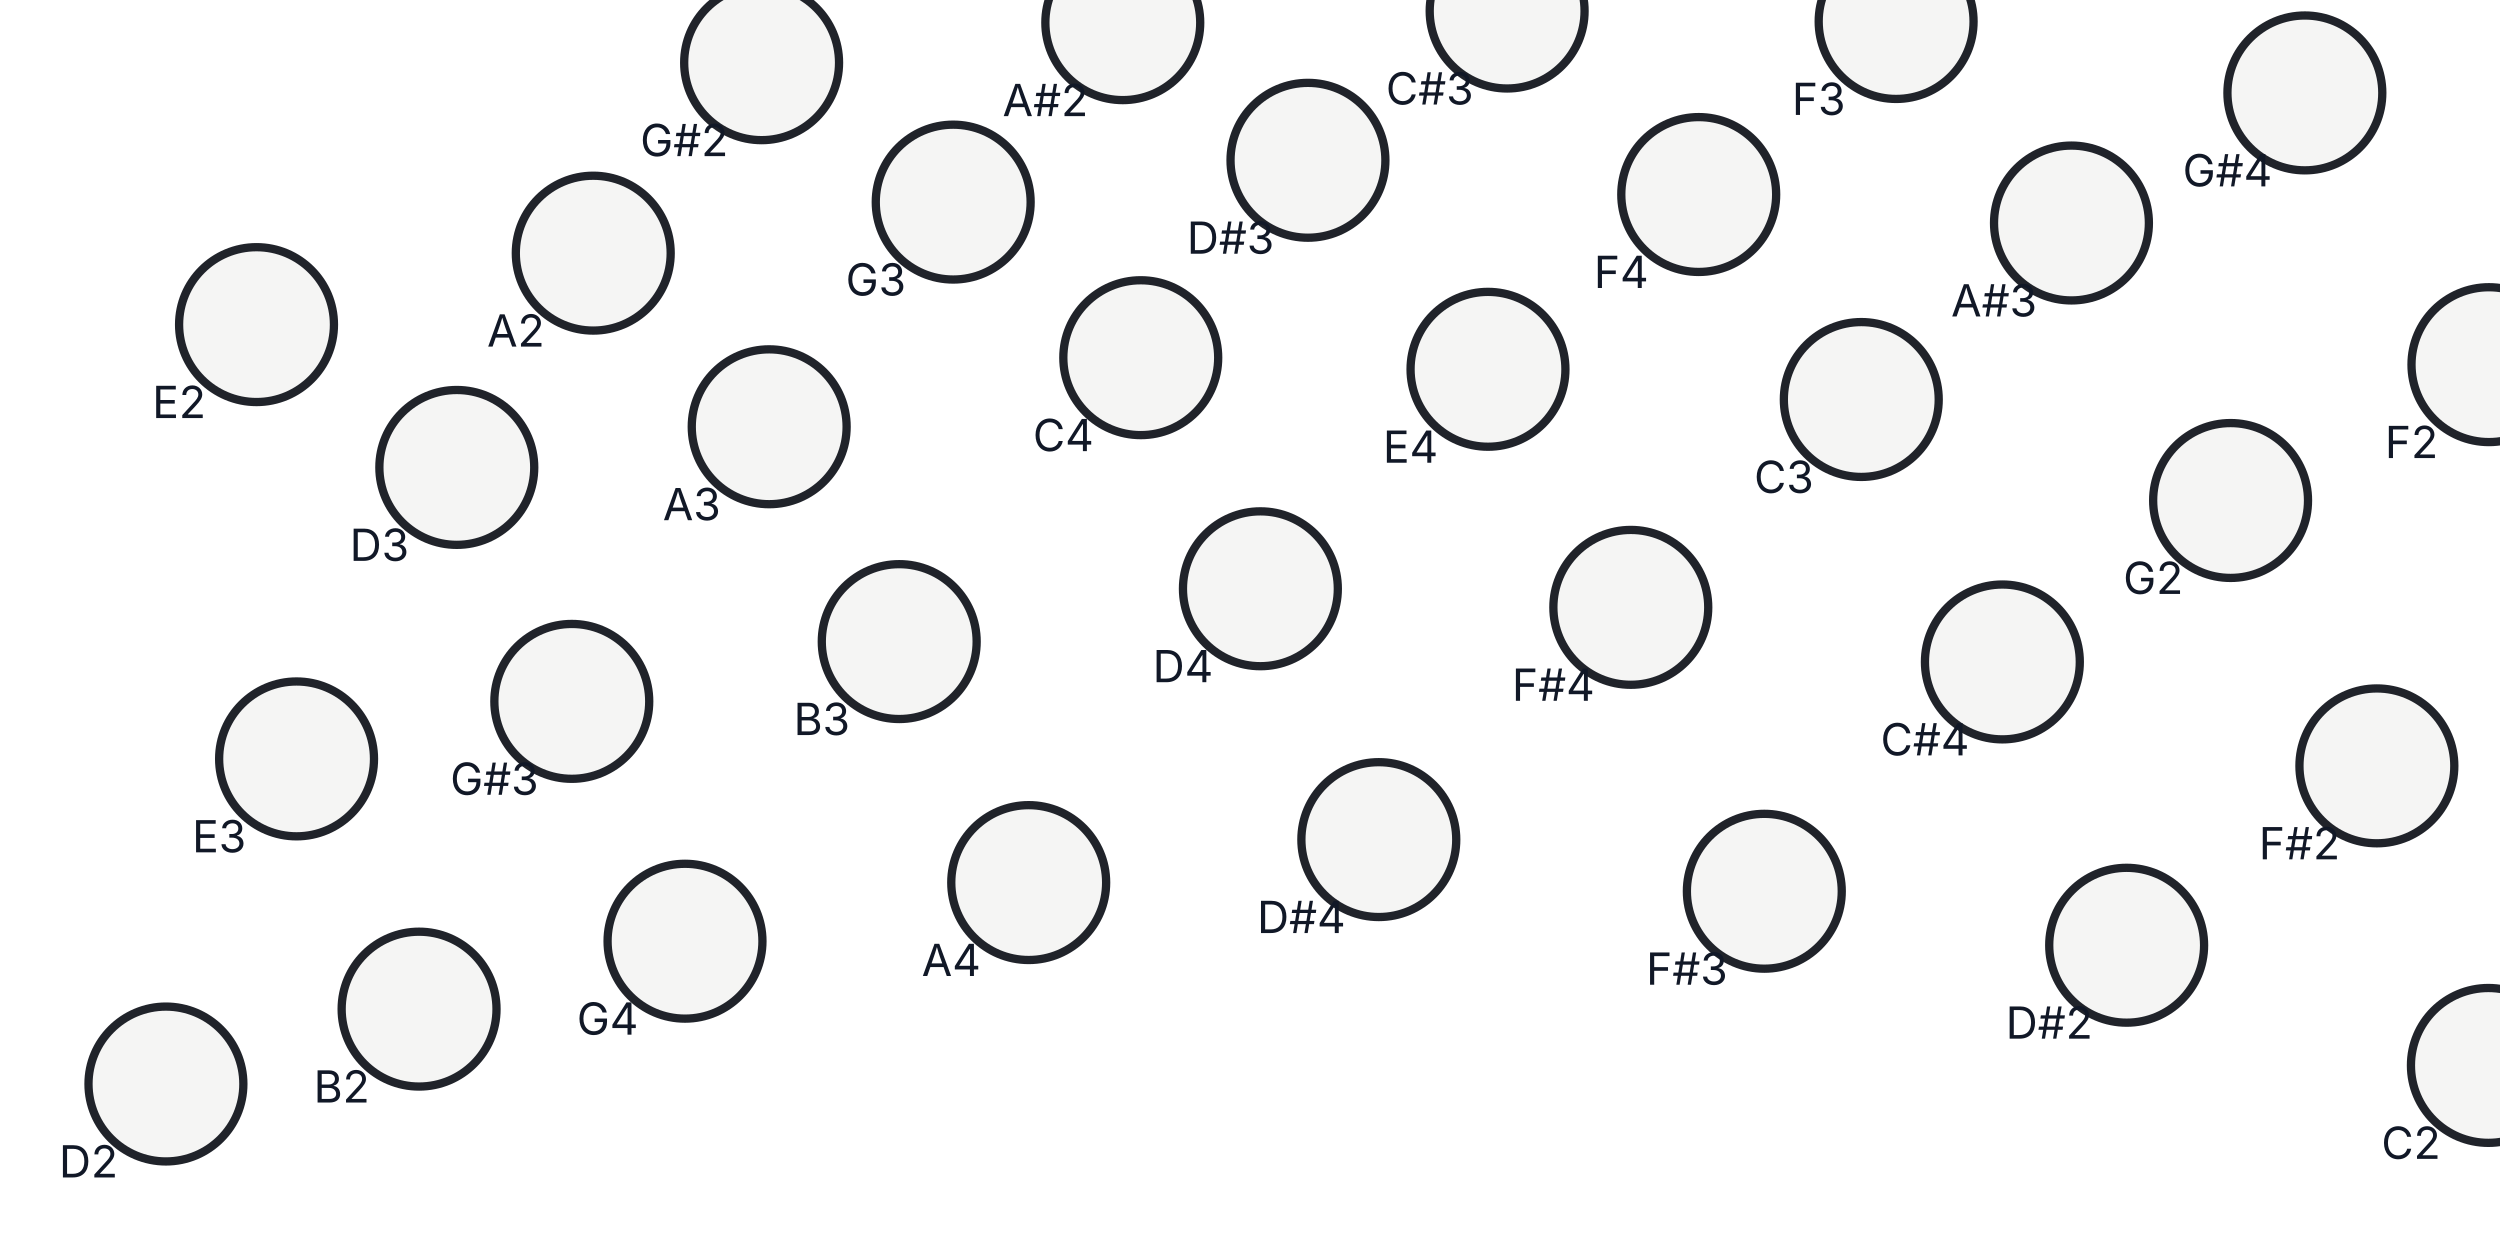
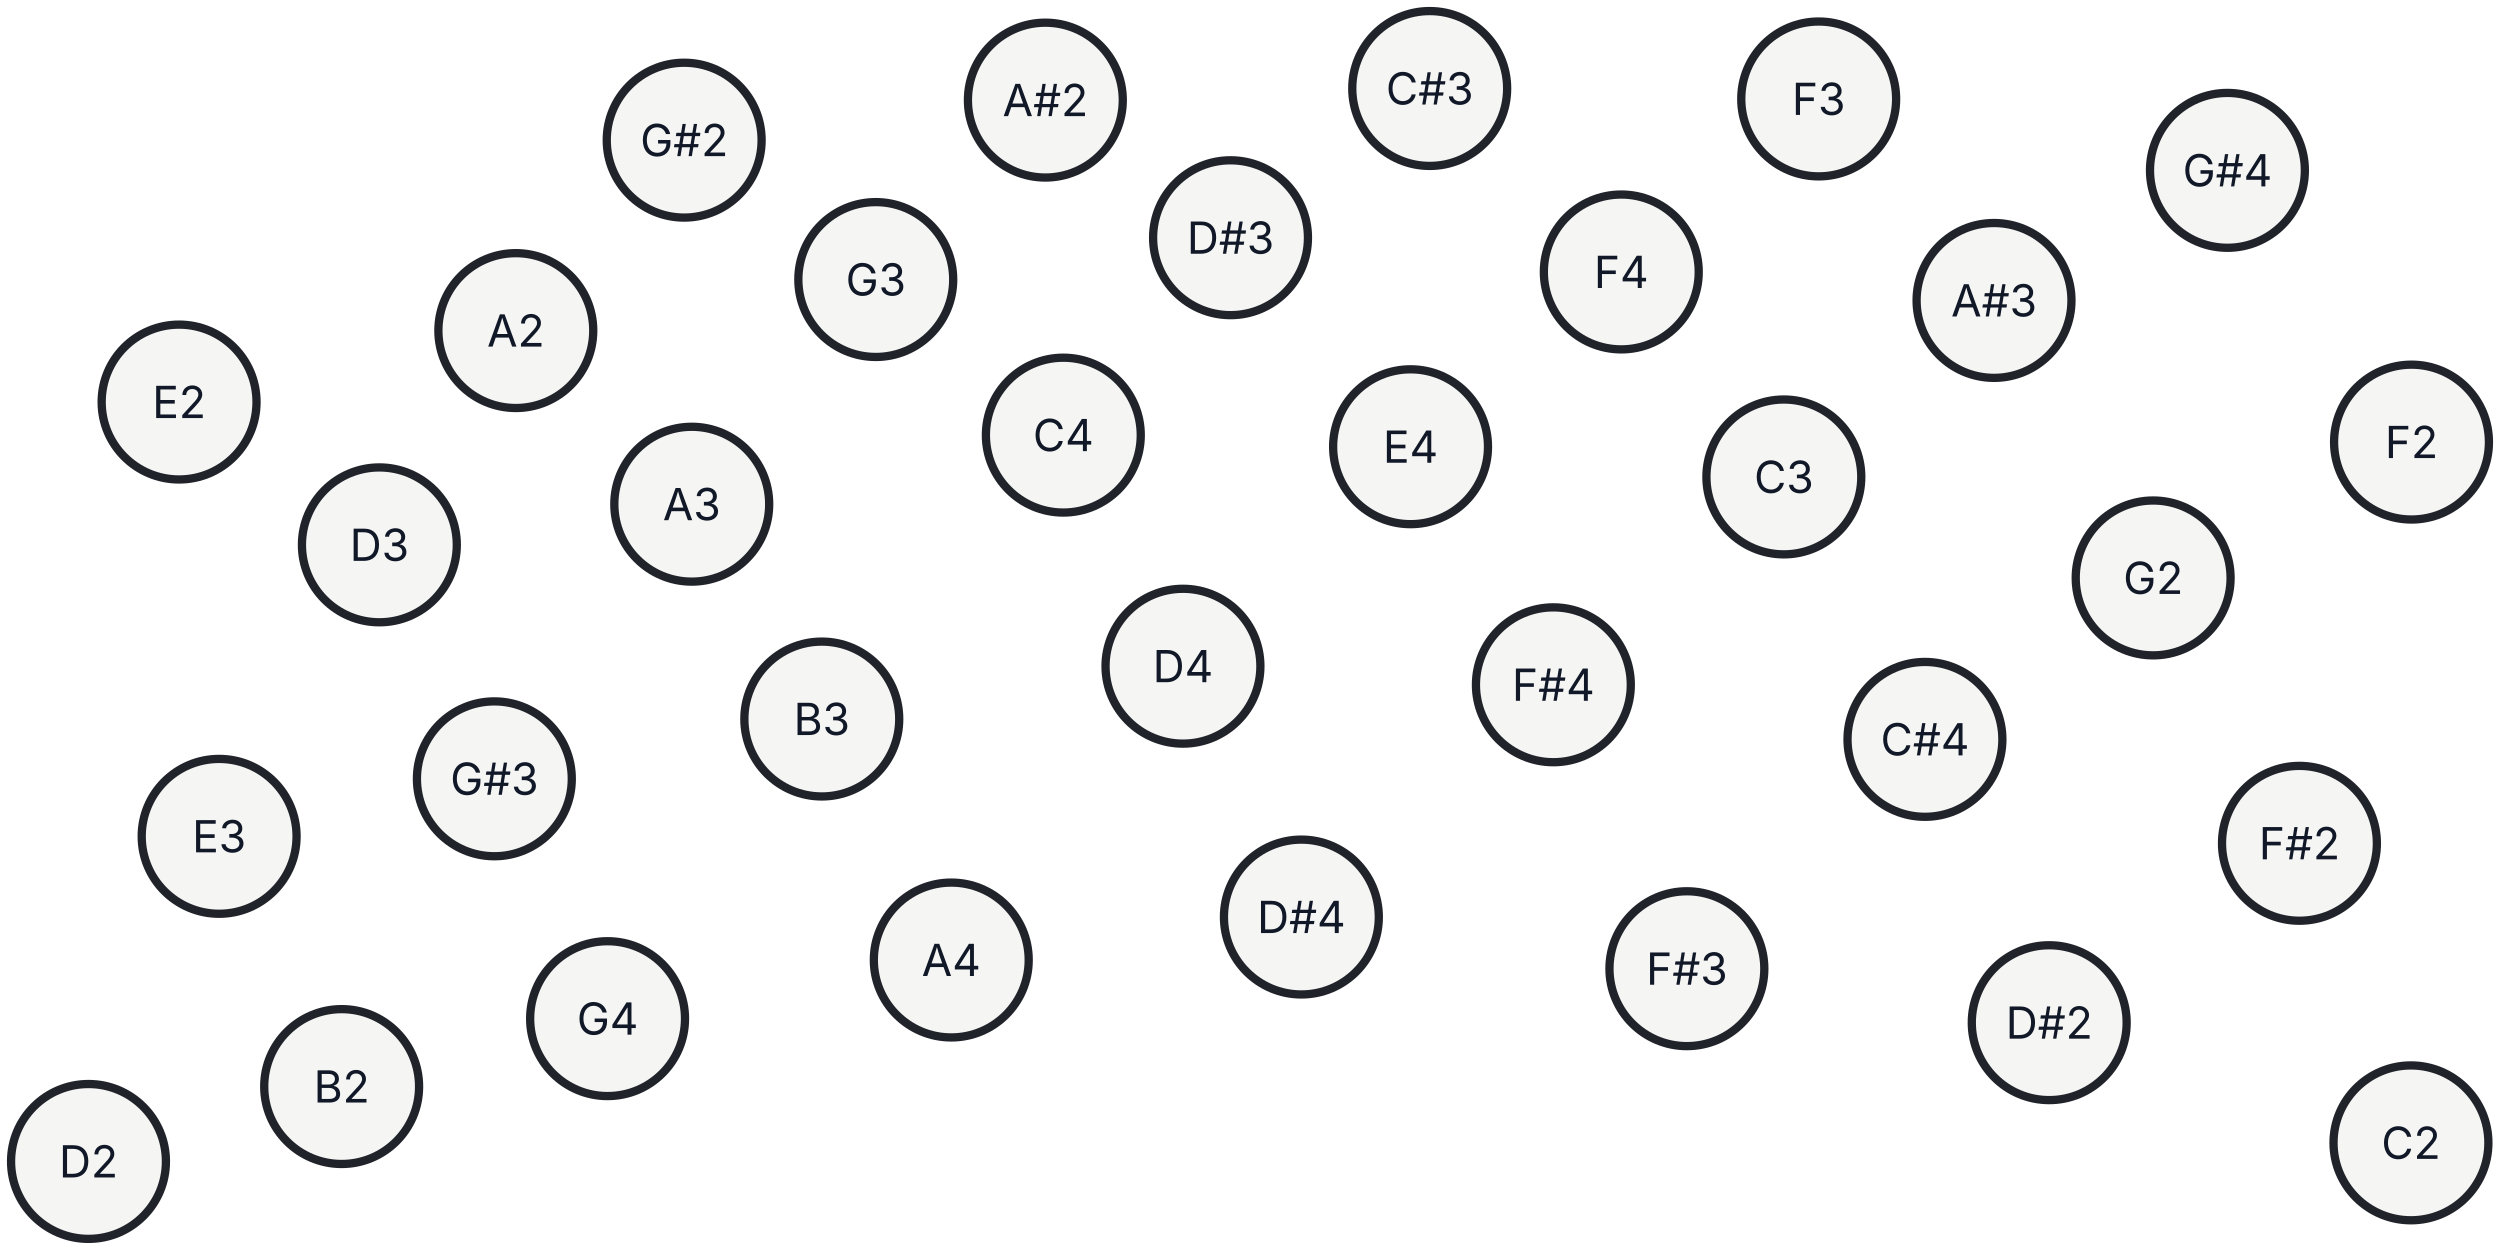
<svg xmlns="http://www.w3.org/2000/svg" viewBox="0 0 452.0 225.99" role="img" aria-labelledby="title desc">
  <style>
    .key { fill: #f5f5f4; stroke: #20232a; stroke-width: 1.5; }
    .key-label { font-family: Inter, "Segoe UI", Arial, sans-serif; font-size: 8px; text-anchor: middle; dominant-baseline: middle; pointer-events: none; fill: #111827; }
  </style>
  <g id="left-opening-keys" data-side="left" data-direction="opening">
-     <path id="key-f2" class="key" data-note="F2" data-midi="41" d="M 436.00 65.93 a 14.00 14.00 0 1 0 28.00 0 a 14.00 14.00 0 1 0 -28.00 0" />
-     <path id="key-c2" class="key" data-note="C2" data-midi="36" d="M 435.90 192.63 a 14.00 14.00 0 1 0 28.00 0 a 14.00 14.00 0 1 0 -28.00 0" />
-     <path id="key-f-sharp2" class="key" data-note="F#2" data-midi="42" d="M 415.74 138.47 a 14.00 14.00 0 1 0 28.00 0 a 14.00 14.00 0 1 0 -28.00 0" />
-     <path id="key-g-sharp4" class="key" data-note="G#4" data-midi="68" d="M 402.72 16.80 a 14.00 14.00 0 1 0 28.00 0 a 14.00 14.00 0 1 0 -28.00 0" />
-     <path id="key-g2" class="key" data-note="G2" data-midi="43" d="M 389.29 90.49 a 14.00 14.00 0 1 0 28.00 0 a 14.00 14.00 0 1 0 -28.00 0" />
-     <path id="key-d-sharp2" class="key" data-note="D#2" data-midi="39" d="M 370.50 170.90 a 14.00 14.00 0 1 0 28.00 0 a 14.00 14.00 0 1 0 -28.00 0" />
-     <path id="key-a-sharp3" class="key" data-note="A#3" data-midi="58" d="M 360.52 40.32 a 14.00 14.00 0 1 0 28.00 0 a 14.00 14.00 0 1 0 -28.00 0" />
-     <path id="key-c-sharp4" class="key" data-note="C#4" data-midi="61" d="M 348.03 119.68 a 14.00 14.00 0 1 0 28.00 0 a 14.00 14.00 0 1 0 -28.00 0" />
-     <path id="key-f3" class="key" data-note="F3" data-midi="53" d="M 328.82 3.89 a 14.00 14.00 0 1 0 28.00 0 a 14.00 14.00 0 1 0 -28.00 0" />
-     <path id="key-c3" class="key" data-note="C3" data-midi="48" d="M 322.52 72.23 a 14.00 14.00 0 1 0 28.00 0 a 14.00 14.00 0 1 0 -28.00 0" />
-     <path id="key-f-sharp3" class="key" data-note="F#3" data-midi="54" d="M 304.99 161.14 a 14.00 14.00 0 1 0 28.00 0 a 14.00 14.00 0 1 0 -28.00 0" />
-     <path id="key-f4" class="key" data-note="F4" data-midi="65" d="M 293.13 35.17 a 14.00 14.00 0 1 0 28.00 0 a 14.00 14.00 0 1 0 -28.00 0" />
-     <path id="key-f-sharp4" class="key" data-note="F#4" data-midi="66" d="M 280.85 109.81 a 14.00 14.00 0 1 0 28.00 0 a 14.00 14.00 0 1 0 -28.00 0" />
-     <path id="key-c-sharp3" class="key" data-note="C#3" data-midi="49" d="M 258.49 2.00 a 14.00 14.00 0 1 0 28.00 0 a 14.00 14.00 0 1 0 -28.00 0" />
-     <path id="key-e4" class="key" data-note="E4" data-midi="64" d="M 255.03 66.77 a 14.00 14.00 0 1 0 28.00 0 a 14.00 14.00 0 1 0 -28.00 0" />
-     <path id="key-d-sharp4" class="key" data-note="D#4" data-midi="63" d="M 235.29 151.80 a 14.00 14.00 0 1 0 28.00 0 a 14.00 14.00 0 1 0 -28.00 0" />
-     <path id="key-d-sharp3" class="key" data-note="D#3" data-midi="51" d="M 222.48 28.98 a 14.00 14.00 0 1 0 28.00 0 a 14.00 14.00 0 1 0 -28.00 0" />
-     <path id="key-d4" class="key" data-note="D4" data-midi="62" d="M 213.88 106.45 a 14.00 14.00 0 1 0 28.00 0 a 14.00 14.00 0 1 0 -28.00 0" />
-     <path id="key-c4" class="key" data-note="C4" data-midi="60" d="M 192.25 64.67 a 14.00 14.00 0 1 0 28.00 0 a 14.00 14.00 0 1 0 -28.00 0" />
-     <path id="key-a-sharp2" class="key" data-note="A#2" data-midi="46" d="M 189.00 4.10 a 14.00 14.00 0 1 0 28.00 0 a 14.00 14.00 0 1 0 -28.00 0" />
-     <path id="key-a4" class="key" data-note="A4" data-midi="69" d="M 171.99 159.57 a 14.00 14.00 0 1 0 28.00 0 a 14.00 14.00 0 1 0 -28.00 0" />
-     <path id="key-g3" class="key" data-note="G3" data-midi="55" d="M 158.34 36.54 a 14.00 14.00 0 1 0 28.00 0 a 14.00 14.00 0 1 0 -28.00 0" />
-     <path id="key-b3" class="key" data-note="B3" data-midi="59" d="M 148.58 116.00 a 14.00 14.00 0 1 0 28.00 0 a 14.00 14.00 0 1 0 -28.00 0" />
-     <path id="key-a3" class="key" data-note="A3" data-midi="57" d="M 125.07 77.16 a 14.00 14.00 0 1 0 28.00 0 a 14.00 14.00 0 1 0 -28.00 0" />
-     <path id="key-g-sharp2" class="key" data-note="G#2" data-midi="44" d="M 123.70 11.34 a 14.00 14.00 0 1 0 28.00 0 a 14.00 14.00 0 1 0 -28.00 0" />
-     <path id="key-g4" class="key" data-note="G4" data-midi="67" d="M 109.85 170.17 a 14.00 14.00 0 1 0 28.00 0 a 14.00 14.00 0 1 0 -28.00 0" />
-     <path id="key-a2" class="key" data-note="A2" data-midi="45" d="M 93.26 45.77 a 14.00 14.00 0 1 0 28.00 0 a 14.00 14.00 0 1 0 -28.00 0" />
-     <path id="key-g-sharp3" class="key" data-note="G#3" data-midi="56" d="M 89.38 126.81 a 14.00 14.00 0 1 0 28.00 0 a 14.00 14.00 0 1 0 -28.00 0" />
-     <path id="key-d3" class="key" data-note="D3" data-midi="50" d="M 68.59 84.51 a 14.00 14.00 0 1 0 28.00 0 a 14.00 14.00 0 1 0 -28.00 0" />
-     <path id="key-b2" class="key" data-note="B2" data-midi="47" d="M 61.77 182.45 a 14.00 14.00 0 1 0 28.00 0 a 14.00 14.00 0 1 0 -28.00 0" />
-     <path id="key-e3" class="key" data-note="E3" data-midi="52" d="M 39.62 137.21 a 14.00 14.00 0 1 0 28.00 0 a 14.00 14.00 0 1 0 -28.00 0" />
-     <path id="key-e2" class="key" data-note="E2" data-midi="40" d="M 32.38 58.69 a 14.00 14.00 0 1 0 28.00 0 a 14.00 14.00 0 1 0 -28.00 0" />
-     <path id="key-d2" class="key" data-note="D2" data-midi="38" d="M 16.00 195.99 a 14.00 14.00 0 1 0 28.00 0 a 14.00 14.00 0 1 0 -28.00 0" />
+     <path id="key-f2" class="key" data-note="F2" data-midi="41" d="M 422.00 79.93 a 14.00 14.00 0 1 0 28.00 0 a 14.00 14.00 0 1 0 -28.00 0" />
+     <path id="key-c2" class="key" data-note="C2" data-midi="36" d="M 421.90 206.63 a 14.00 14.00 0 1 0 28.00 0 a 14.00 14.00 0 1 0 -28.00 0" />
+     <path id="key-f-sharp2" class="key" data-note="F#2" data-midi="42" d="M 401.74 152.47 a 14.00 14.00 0 1 0 28.00 0 a 14.00 14.00 0 1 0 -28.00 0" />
+     <path id="key-g-sharp4" class="key" data-note="G#4" data-midi="68" d="M 388.72 30.80 a 14.00 14.00 0 1 0 28.00 0 a 14.00 14.00 0 1 0 -28.00 0" />
+     <path id="key-g2" class="key" data-note="G2" data-midi="43" d="M 375.29 104.49 a 14.00 14.00 0 1 0 28.00 0 a 14.00 14.00 0 1 0 -28.00 0" />
+     <path id="key-d-sharp2" class="key" data-note="D#2" data-midi="39" d="M 356.50 184.90 a 14.00 14.00 0 1 0 28.00 0 a 14.00 14.00 0 1 0 -28.00 0" />
+     <path id="key-a-sharp3" class="key" data-note="A#3" data-midi="58" d="M 346.52 54.32 a 14.00 14.00 0 1 0 28.00 0 a 14.00 14.00 0 1 0 -28.00 0" />
+     <path id="key-c-sharp4" class="key" data-note="C#4" data-midi="61" d="M 334.03 133.68 a 14.00 14.00 0 1 0 28.00 0 a 14.00 14.00 0 1 0 -28.00 0" />
+     <path id="key-f3" class="key" data-note="F3" data-midi="53" d="M 314.82 17.89 a 14.00 14.00 0 1 0 28.00 0 a 14.00 14.00 0 1 0 -28.00 0" />
+     <path id="key-c3" class="key" data-note="C3" data-midi="48" d="M 308.52 86.23 a 14.00 14.00 0 1 0 28.00 0 a 14.00 14.00 0 1 0 -28.00 0" />
+     <path id="key-f-sharp3" class="key" data-note="F#3" data-midi="54" d="M 290.99 175.14 a 14.00 14.00 0 1 0 28.00 0 a 14.00 14.00 0 1 0 -28.00 0" />
+     <path id="key-f4" class="key" data-note="F4" data-midi="65" d="M 279.13 49.17 a 14.00 14.00 0 1 0 28.00 0 a 14.00 14.00 0 1 0 -28.00 0" />
+     <path id="key-f-sharp4" class="key" data-note="F#4" data-midi="66" d="M 266.85 123.81 a 14.00 14.00 0 1 0 28.00 0 a 14.00 14.00 0 1 0 -28.00 0" />
+     <path id="key-c-sharp3" class="key" data-note="C#3" data-midi="49" d="M 244.49 16.00 a 14.00 14.00 0 1 0 28.00 0 a 14.00 14.00 0 1 0 -28.00 0" />
+     <path id="key-e4" class="key" data-note="E4" data-midi="64" d="M 241.03 80.77 a 14.00 14.00 0 1 0 28.00 0 a 14.00 14.00 0 1 0 -28.00 0" />
+     <path id="key-d-sharp4" class="key" data-note="D#4" data-midi="63" d="M 221.29 165.80 a 14.00 14.00 0 1 0 28.00 0 a 14.00 14.00 0 1 0 -28.00 0" />
+     <path id="key-d-sharp3" class="key" data-note="D#3" data-midi="51" d="M 208.48 42.98 a 14.00 14.00 0 1 0 28.00 0 a 14.00 14.00 0 1 0 -28.00 0" />
+     <path id="key-d4" class="key" data-note="D4" data-midi="62" d="M 199.88 120.45 a 14.00 14.00 0 1 0 28.00 0 a 14.00 14.00 0 1 0 -28.00 0" />
+     <path id="key-c4" class="key" data-note="C4" data-midi="60" d="M 178.25 78.67 a 14.00 14.00 0 1 0 28.00 0 a 14.00 14.00 0 1 0 -28.00 0" />
+     <path id="key-a-sharp2" class="key" data-note="A#2" data-midi="46" d="M 175.00 18.10 a 14.00 14.00 0 1 0 28.00 0 a 14.00 14.00 0 1 0 -28.00 0" />
+     <path id="key-a4" class="key" data-note="A4" data-midi="69" d="M 157.99 173.57 a 14.00 14.00 0 1 0 28.00 0 a 14.00 14.00 0 1 0 -28.00 0" />
+     <path id="key-g3" class="key" data-note="G3" data-midi="55" d="M 144.34 50.54 a 14.00 14.00 0 1 0 28.00 0 a 14.00 14.00 0 1 0 -28.00 0" />
+     <path id="key-b3" class="key" data-note="B3" data-midi="59" d="M 134.58 130.00 a 14.00 14.00 0 1 0 28.00 0 a 14.00 14.00 0 1 0 -28.00 0" />
+     <path id="key-a3" class="key" data-note="A3" data-midi="57" d="M 111.07 91.16 a 14.00 14.00 0 1 0 28.00 0 a 14.00 14.00 0 1 0 -28.00 0" />
+     <path id="key-g-sharp2" class="key" data-note="G#2" data-midi="44" d="M 109.70 25.34 a 14.00 14.00 0 1 0 28.00 0 a 14.00 14.00 0 1 0 -28.00 0" />
+     <path id="key-g4" class="key" data-note="G4" data-midi="67" d="M 95.85 184.17 a 14.00 14.00 0 1 0 28.00 0 a 14.00 14.00 0 1 0 -28.00 0" />
+     <path id="key-a2" class="key" data-note="A2" data-midi="45" d="M 79.26 59.77 a 14.00 14.00 0 1 0 28.00 0 a 14.00 14.00 0 1 0 -28.00 0" />
+     <path id="key-g-sharp3" class="key" data-note="G#3" data-midi="56" d="M 75.38 140.81 a 14.00 14.00 0 1 0 28.00 0 a 14.00 14.00 0 1 0 -28.00 0" />
+     <path id="key-d3" class="key" data-note="D3" data-midi="50" d="M 54.59 98.51 a 14.00 14.00 0 1 0 28.00 0 a 14.00 14.00 0 1 0 -28.00 0" />
+     <path id="key-b2" class="key" data-note="B2" data-midi="47" d="M 47.77 196.45 a 14.00 14.00 0 1 0 28.00 0 a 14.00 14.00 0 1 0 -28.00 0" />
+     <path id="key-e3" class="key" data-note="E3" data-midi="52" d="M 25.62 151.21 a 14.00 14.00 0 1 0 28.00 0 a 14.00 14.00 0 1 0 -28.00 0" />
+     <path id="key-e2" class="key" data-note="E2" data-midi="40" d="M 18.38 72.69 a 14.00 14.00 0 1 0 28.00 0 a 14.00 14.00 0 1 0 -28.00 0" />
+     <path id="key-d2" class="key" data-note="D2" data-midi="38" d="M 2.00 209.99 a 14.00 14.00 0 1 0 28.00 0 a 14.00 14.00 0 1 0 -28.00 0" />
  </g>
  <g id="left-opening-labels" aria-hidden="true">
    <text class="key-label" x="436.00" y="79.93">F2</text>
    <text class="key-label" x="435.90" y="206.63">C2</text>
    <text class="key-label" x="415.74" y="152.47">F#2</text>
    <text class="key-label" x="402.72" y="30.80">G#4</text>
    <text class="key-label" x="389.29" y="104.49">G2</text>
    <text class="key-label" x="370.50" y="184.90">D#2</text>
    <text class="key-label" x="360.52" y="54.32">A#3</text>
    <text class="key-label" x="348.03" y="133.68">C#4</text>
    <text class="key-label" x="328.82" y="17.89">F3</text>
    <text class="key-label" x="322.52" y="86.23">C3</text>
    <text class="key-label" x="304.99" y="175.14">F#3</text>
    <text class="key-label" x="293.13" y="49.17">F4</text>
    <text class="key-label" x="280.85" y="123.81">F#4</text>
    <text class="key-label" x="258.49" y="16.00">C#3</text>
    <text class="key-label" x="255.03" y="80.77">E4</text>
    <text class="key-label" x="235.29" y="165.80">D#4</text>
    <text class="key-label" x="222.48" y="42.98">D#3</text>
    <text class="key-label" x="213.88" y="120.45">D4</text>
    <text class="key-label" x="192.25" y="78.67">C4</text>
    <text class="key-label" x="189.00" y="18.10">A#2</text>
    <text class="key-label" x="171.99" y="173.57">A4</text>
    <text class="key-label" x="158.34" y="50.54">G3</text>
    <text class="key-label" x="148.58" y="130.00">B3</text>
    <text class="key-label" x="125.07" y="91.16">A3</text>
    <text class="key-label" x="123.70" y="25.34">G#2</text>
    <text class="key-label" x="109.85" y="184.17">G4</text>
    <text class="key-label" x="93.26" y="59.77">A2</text>
    <text class="key-label" x="89.38" y="140.81">G#3</text>
    <text class="key-label" x="68.59" y="98.51">D3</text>
    <text class="key-label" x="61.77" y="196.45">B2</text>
    <text class="key-label" x="39.62" y="151.21">E3</text>
    <text class="key-label" x="32.38" y="72.69">E2</text>
    <text class="key-label" x="16.00" y="209.99">D2</text>
  </g>
</svg>
